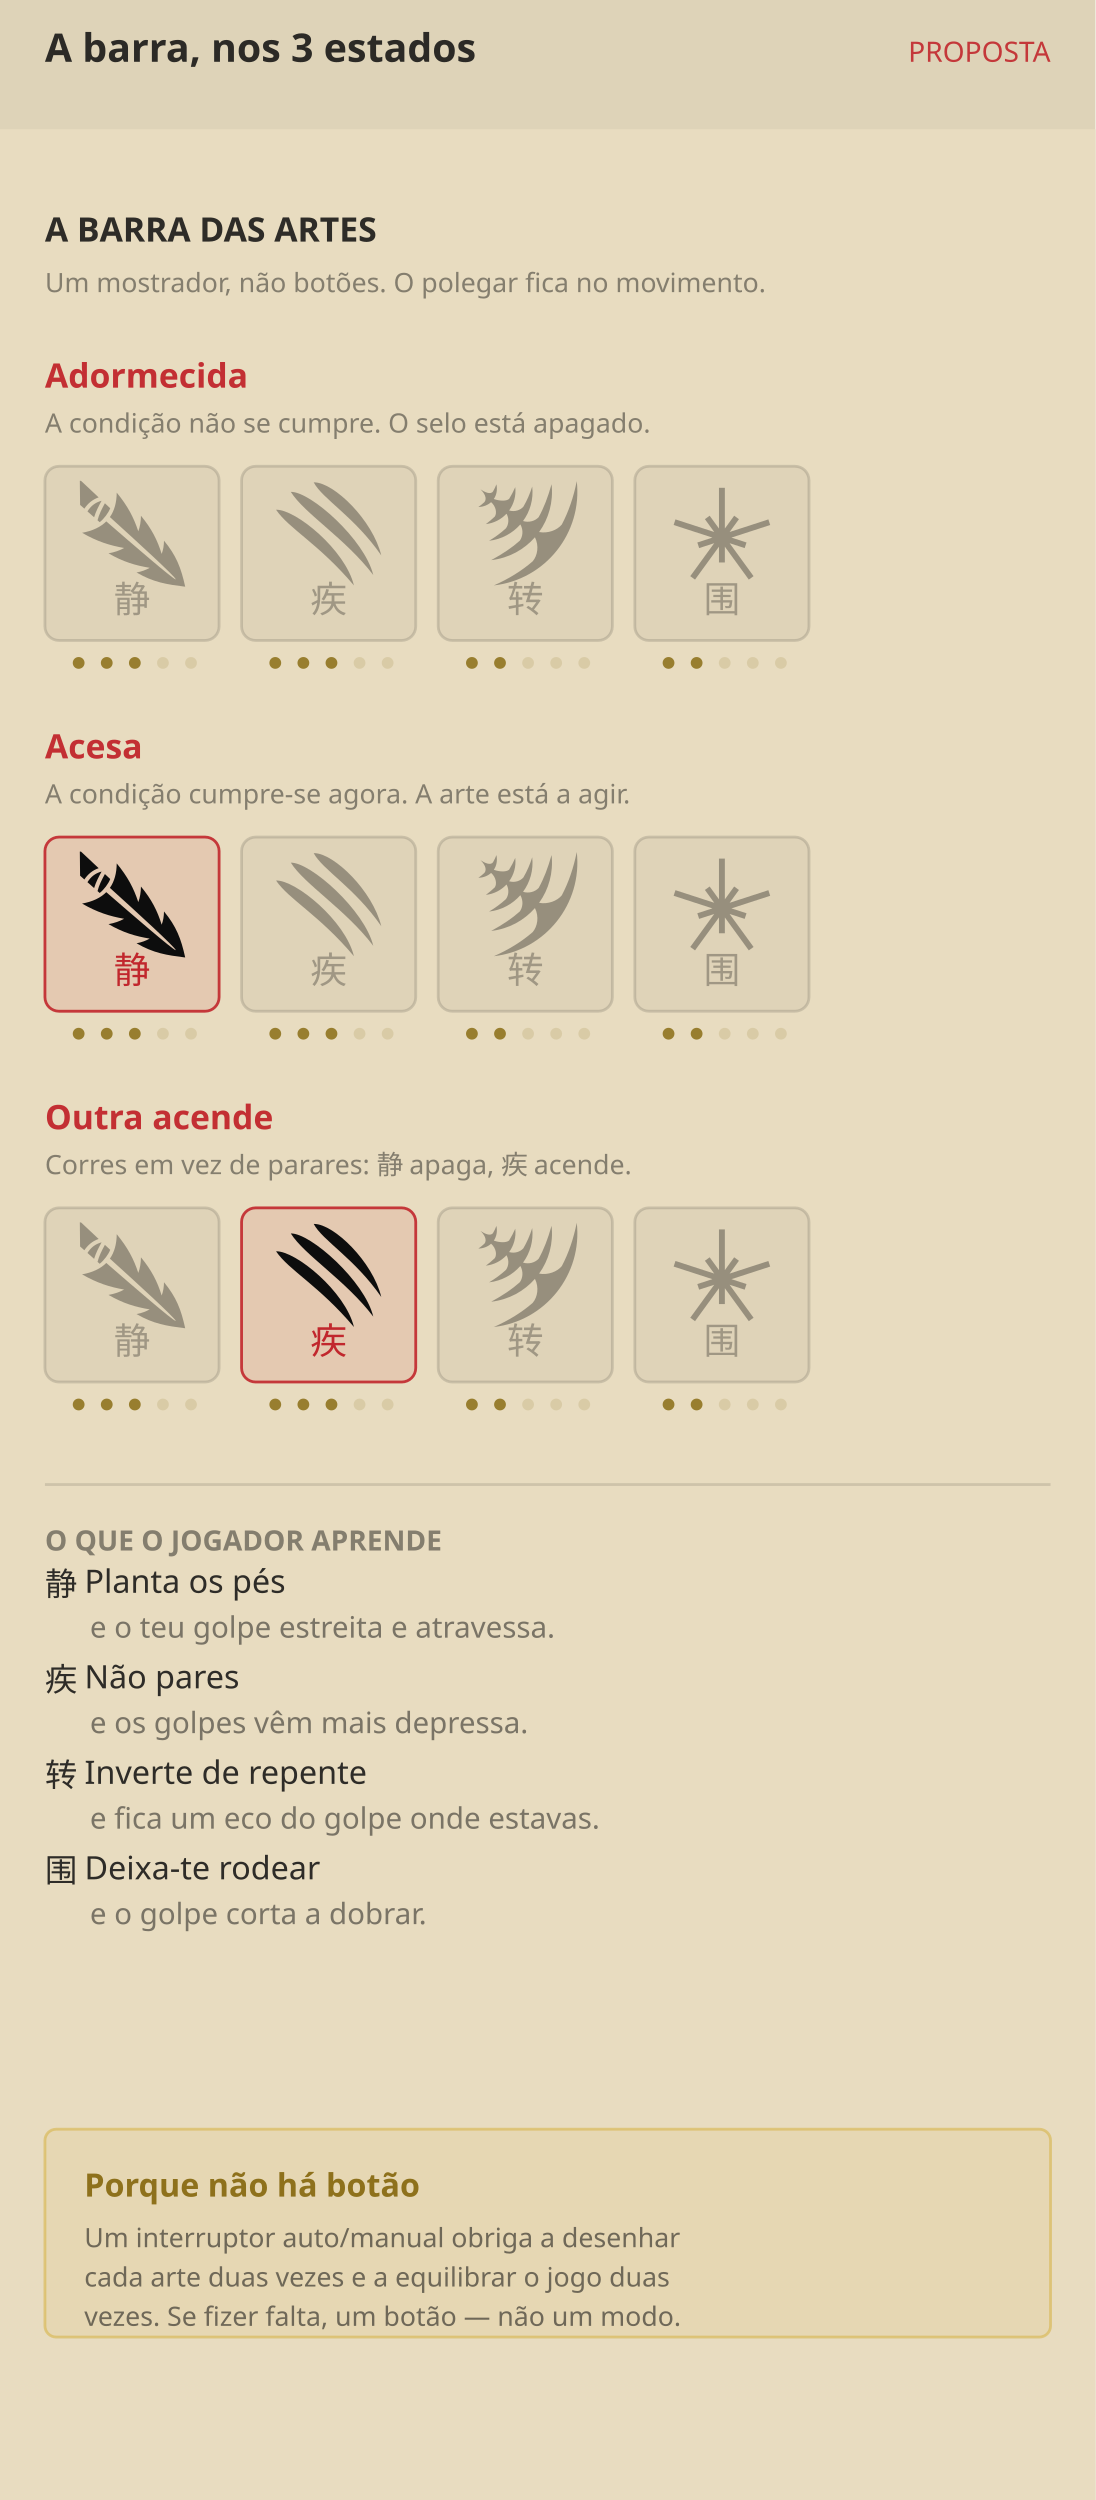
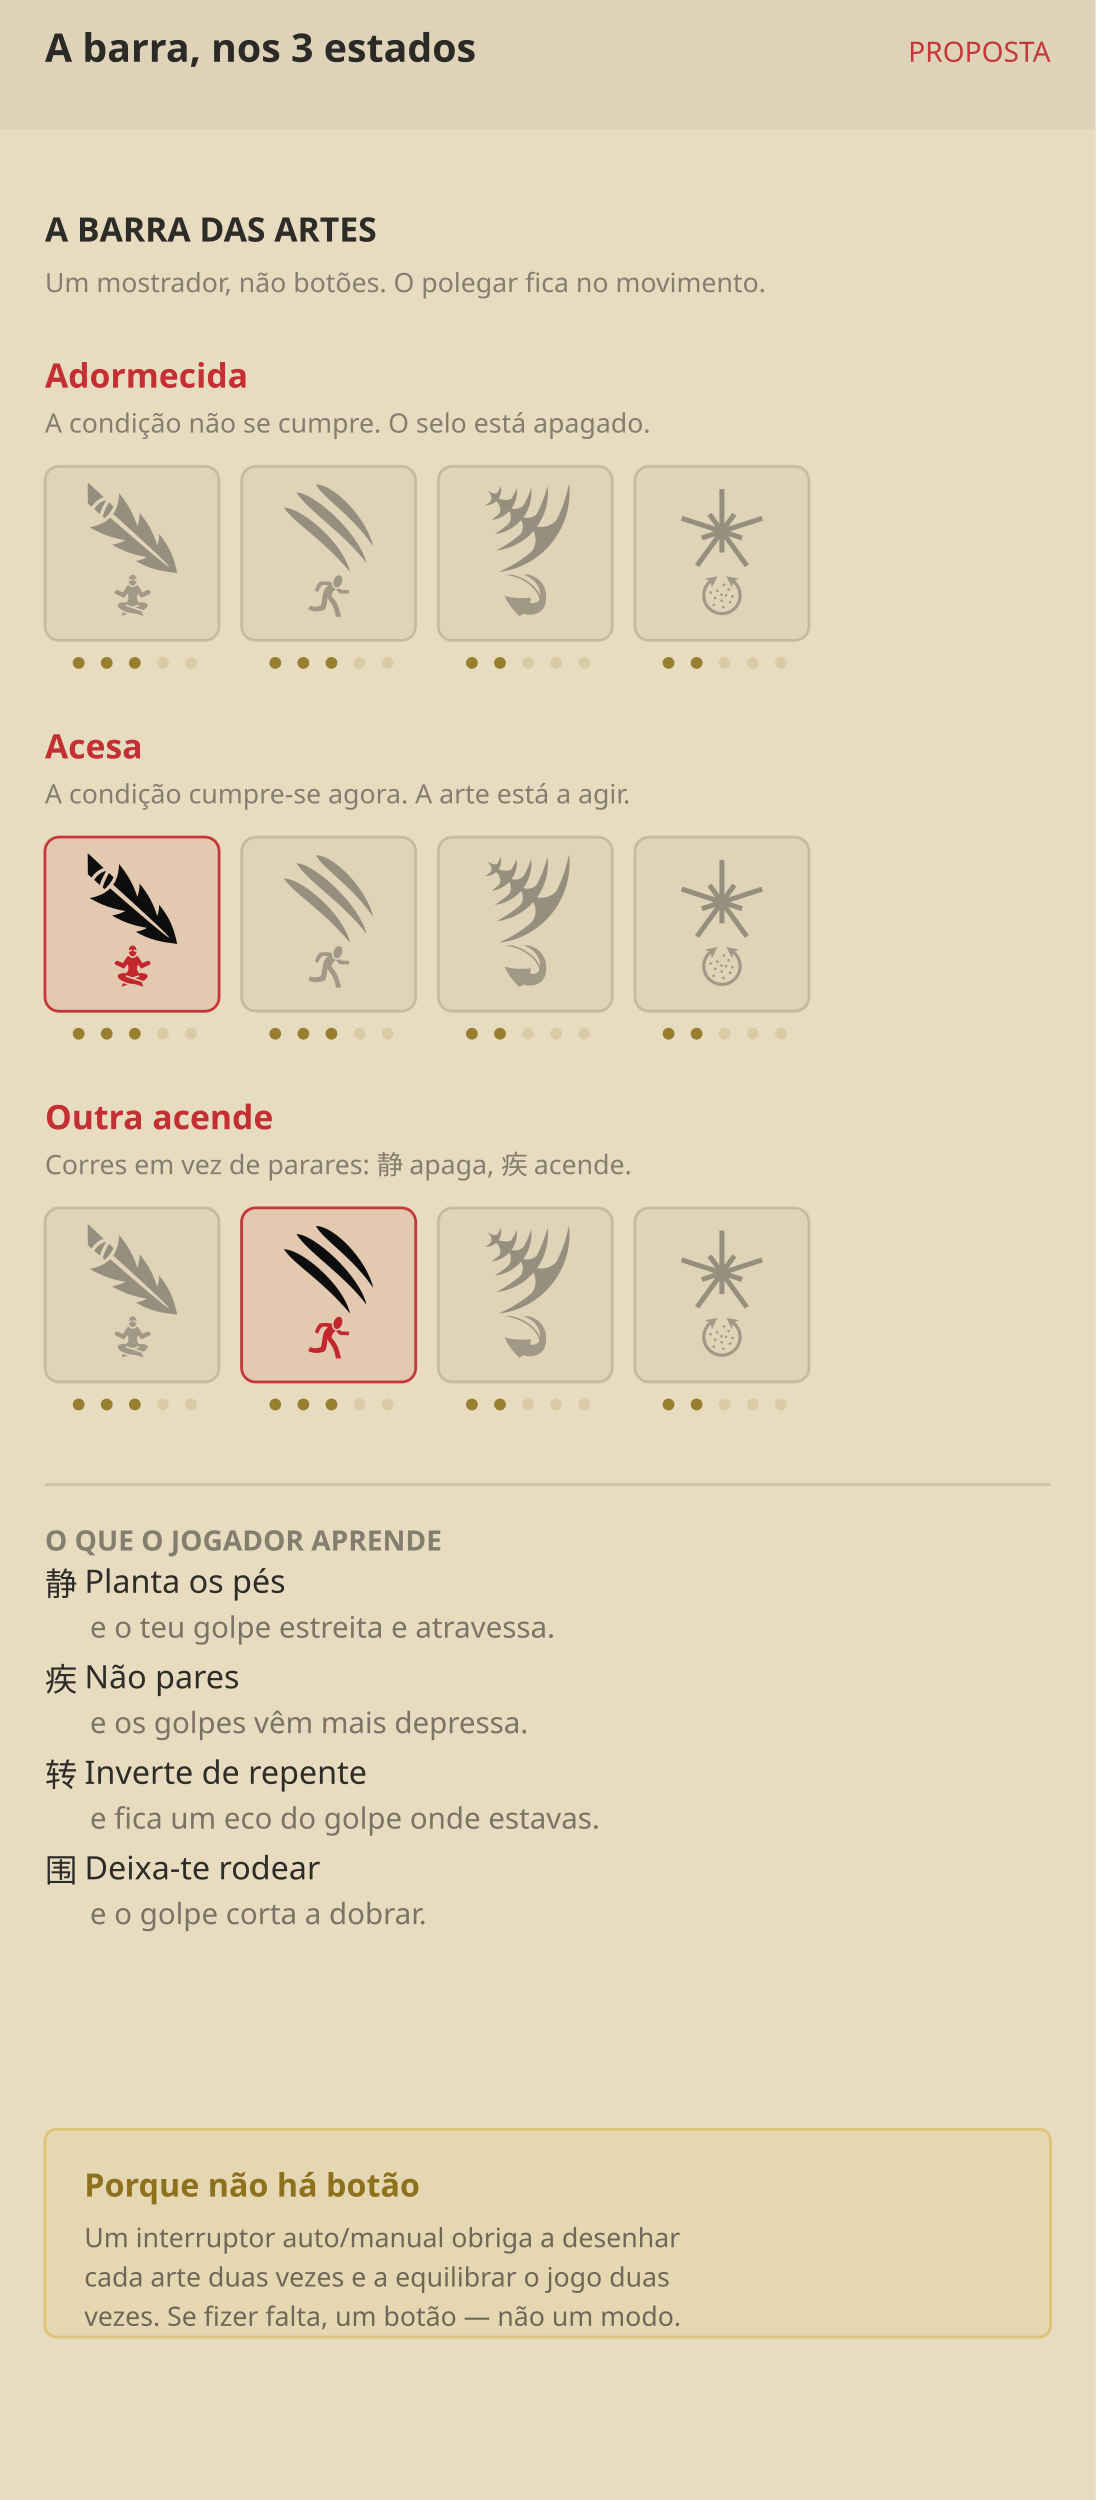
<svg xmlns="http://www.w3.org/2000/svg" viewBox="0 0 390 890" width="390" height="890">
  <rect width="390" height="890" fill="#ded3b8" />
  <text x="16" y="22" text-anchor="start" font-family="system-ui, sans-serif" font-size="14" font-weight="600" fill="#0d0d0d" fill-opacity="0.85">A barra, nos 3 estados</text>
  <text x="374" y="22" text-anchor="end" font-family="system-ui, sans-serif" font-size="10" font-weight="normal" fill="#c1272d" fill-opacity="0.9">PROPOSTA</text>
  <g transform="translate(0,46)">
    <rect width="390" height="844" fill="#e8dcc0" />
    <text x="16" y="40" text-anchor="start" font-family="system-ui, sans-serif" font-size="12" font-weight="600" fill="#0d0d0d" fill-opacity="0.85">A BARRA DAS ARTES</text>
    <text x="16" y="58" text-anchor="start" font-family="system-ui, sans-serif" font-size="9.5" font-weight="normal" fill="#0d0d0d" fill-opacity="0.45">Um mostrador, não botões. O polegar fica no movimento.</text>
    <text x="16" y="92" text-anchor="start" font-family="system-ui, sans-serif" font-size="12" font-weight="600" fill="#c1272d" fill-opacity="0.95">Adormecida</text>
    <text x="16" y="108" text-anchor="start" font-family="system-ui, sans-serif" font-size="9.5" font-weight="normal" fill="#0d0d0d" fill-opacity="0.45">A condição não se cumpre. O selo está apagado.</text>
    <rect x="16" y="120" width="62" height="62" rx="5" fill="#0d0d0d" fill-opacity="0.04" stroke="#0d0d0d" stroke-opacity="0.14" />
-     <svg width="40" height="40" x="27" y="124" viewBox="0 0 512 512" aria-hidden="true" color="#0d0d0d" opacity="0.34">
+     <svg width="34" height="34" x="30" y="125" viewBox="0 0 512 512" aria-hidden="true" color="#0d0d0d" opacity="0.34">
      <path fill="currentColor" d="m18.156 14.938l1.188 109.812l19.5 17.22c15.49-23.43 36.69-41.66 65.094-51.47l-80.5-75.563h-5.282zm168.125 53.78c-.396 44.894-10.642 82.204-31.155 111.5C272.262 286.142 455.438 453.28 455.438 464.407c-11.175 0-197.844-161.162-316.75-264.594c-25.878 25.887-62.488 43.38-110.313 52c68.746 39.904 126.46 57.79 191.594 69.282c-19.723 11.207-43.54 19.43-71.157 24.406c67.254 39.04 123.215 55.186 187.687 65.906c-16.78 9.55-36.457 17.074-59.97 21.313C354.206 477.804 413.56 487 498.314 497.5v-.03c-18.824-85.7-40.233-141.38-96.625-209.845c-.202 22.858-3.87 42.68-10.594 60.5c-19.436-63.145-45.6-114.738-94.438-174.03c-.235 26.606-4.35 50.287-12.094 71.093c-20.53-63.15-48.564-116.11-98.28-176.47zm-68.936 37.126c-29.56 7.767-49.585 24.63-64.406 48.53l30.312 26.75c7.968-26.825 21.017-51.348 34.094-75.28m15.062 11.406c-13.92 25.673-26.966 50.952-33.562 77.656l9.844 8.688c19.153-15.05 40.11-42.41 47.906-63.656z" />
    </svg>
-     <text x="47" y="172" text-anchor="middle" font-family="serif" font-size="13" fill="#0d0d0d" fill-opacity="0.3">静</text>
+     <svg width="16" height="16" x="39" y="158" viewBox="0 0 512 512" aria-hidden="true" color="#0d0d0d" opacity="0.3">
+       <path fill="currentColor" d="M263.375 19.375c-11.768 0-22.676 6.137-31.156 17.22c-7.267 9.494-12.397 22.54-13.72 37.25c11.14-4.926 22.473-7.91 33.813-9V83.25c-10.965 1.377-22.008 5.008-33.157 11.03c1.968 12.487 6.703 23.502 13.063 31.814c8.48 11.082 19.387 17.22 31.155 17.22s22.707-6.138 31.188-17.22c6.167-8.06 10.783-18.667 12.843-30.688c-12.07-6.832-24.194-10.997-36.406-12.344V64.75c12.676 1.087 25.22 4.516 37.344 10.188c-1.155-15.158-6.336-28.614-13.78-38.344c-8.482-11.082-19.42-17.22-31.19-17.22zm-46.594 117.25c-10.442 4.8-18.39 11.182-22.593 18.47l-.375-.095l-41.625 64.438l-50.656-21.97c-29.375-16.118-61.574 24-30.624 41.688l94.47 44.063l38.03-50.064c18.7 33.703 16.77 67.43-10.97 101.156c-8.344-.642-16.37-.958-23.967-.906c-40.312.278-68.942 10.254-73.907 28.78l.03.002c-4.44 16.58 10.992 36.67 39.126 55.28c55.675 29.297 95.38 38.468 156.968 42.344h1.562l.438.125c.424.026.823.07 1.25.094l-.032.314l92.063 28.72l-22.19-53.72L183.595 375.5l5.875-17.72l71.81 23.845l71.845-23.844L339 375.5l-48.094 15.97l94.438 31.374c33.494-20.046 52.528-42.468 47.656-60.656c-5.95-22.21-45.925-32.107-99.25-27.782c-26.392-33.215-26.196-66.41-9.53-99.625L361 283.22l94.47-44.064c30.95-17.687-1.25-57.806-30.626-41.687l-50.688 21.968L332.562 155h-.062c-4.217-7.246-12.135-13.596-22.53-18.375c-.2.27-.392.547-.595.813c-11.268 14.725-27.633 24.562-46 24.562s-34.732-9.837-46-24.563c-.203-.265-.394-.543-.594-.812m-63.686 311l-16.72 40.5l69.876-21.78c-17.624-4.574-34.93-10.634-53.156-18.72" />
+     </svg>
    <circle cx="28" cy="190" r="2.1" fill="#8a6d16" fill-opacity="0.85" />
    <circle cx="38" cy="190" r="2.1" fill="#8a6d16" fill-opacity="0.85" />
    <circle cx="48" cy="190" r="2.1" fill="#8a6d16" fill-opacity="0.85" />
    <circle cx="58" cy="190" r="2.1" fill="#8a6d16" fill-opacity="0.15" />
    <circle cx="68" cy="190" r="2.1" fill="#8a6d16" fill-opacity="0.15" />
    <rect x="86" y="120" width="62" height="62" rx="5" fill="#0d0d0d" fill-opacity="0.04" stroke="#0d0d0d" stroke-opacity="0.14" />
-     <svg width="40" height="40" x="97" y="124" viewBox="0 0 512 512" aria-hidden="true" color="#0d0d0d" opacity="0.34">
+     <svg width="34" height="34" x="100" y="125" viewBox="0 0 512 512" aria-hidden="true" color="#0d0d0d" opacity="0.34">
      <path fill="currentColor" d="M190.03 21.97c-.71-.003-1.422.01-2.124.03c38.633 74.657 186.967 157.52 307.906 333.03c-38.488-159.928-215.34-332.78-305.78-333.06zM83.53 65.374c61.253 98.216 249.157 212.75 375.75 378.844C420.49 283.03 173.3 62.907 83.53 65.374m-67.31 81.313c59.365 87.324 194.506 155.172 355.03 345.125c-38.792-161.19-265.263-347.592-355.03-345.125" />
    </svg>
-     <text x="117" y="172" text-anchor="middle" font-family="serif" font-size="13" fill="#0d0d0d" fill-opacity="0.3">疾</text>
+     <svg width="16" height="16" x="109" y="158" viewBox="0 0 512 512" aria-hidden="true" color="#0d0d0d" opacity="0.3">
+       <path fill="currentColor" d="M372.97 24.938c-8.67.168-17.816 3.644-26.69 10.28c-12.618 9.44-24.074 25.203-30.5 44.844c-6.424 19.642-6.48 39.12-1.874 54.157c4.608 15.036 13.375 25.225 24.97 29c11.593 3.772 24.724.72 37.343-8.72c12.618-9.44 24.074-25.234 30.5-44.875c6.424-19.642 6.512-39.12 1.905-54.156c-4.607-15.038-13.404-25.196-25-28.97a32 32 0 0 0-8.938-1.563c-.573-.018-1.14-.01-1.718 0zm-155.69 69.78c-21.696.024-43.394 2.203-65.093 7.094c-24.91 29.824-43.848 60.255-52.875 98.47l37.376 17.812c8.273-30.735 21.485-53.817 43.375-77c22.706-7.844 45.418-6.237 68.125 1.5c-74.24 65.137-51.17 120.676-80.344 226.47c-42.653 17.867-85.098 20.53-123.25-.002L23 415.625c59.418 27.09 125.736 29.818 190.844 0c20.368-43.443 27.214-88.603 25-132.906C295.31 354.663 323.11 398.2 338.78 498.56h57.94c-3.12-14.706-6.21-28.394-9.345-41.218c-22.522-92.133-47.263-139.63-100.22-198.406c9.695-36.13 22.143-59.665 52.44-74.282c11.167 19.767 29.982 36.682 51.092 48.906l97.375 1.563l.47-41.03L402 191.968c-8.05-5.556-14.925-11.73-20.75-18.314c-14.886 9.08-32.024 12.563-48.156 7.313c-18.422-5.997-31.143-21.962-37.063-41.282c-3.482-11.37-4.742-24.05-3.686-37.25c-25.017-4.884-50.047-7.746-75.063-7.72z" />
+     </svg>
    <circle cx="98" cy="190" r="2.1" fill="#8a6d16" fill-opacity="0.85" />
    <circle cx="108" cy="190" r="2.1" fill="#8a6d16" fill-opacity="0.85" />
    <circle cx="118" cy="190" r="2.1" fill="#8a6d16" fill-opacity="0.85" />
    <circle cx="128" cy="190" r="2.1" fill="#8a6d16" fill-opacity="0.15" />
    <circle cx="138" cy="190" r="2.1" fill="#8a6d16" fill-opacity="0.15" />
    <rect x="156" y="120" width="62" height="62" rx="5" fill="#0d0d0d" fill-opacity="0.04" stroke="#0d0d0d" stroke-opacity="0.14" />
-     <svg width="40" height="40" x="167" y="124" viewBox="0 0 512 512" aria-hidden="true" color="#0d0d0d" opacity="0.34">
+     <svg width="34" height="34" x="170" y="125" viewBox="0 0 512 512" aria-hidden="true" color="#0d0d0d" opacity="0.34">
      <path fill="currentColor" d="M490.594 16.5C475.867 89.867 453.31 155.58 422.5 214.063c-21.152 25.636-62.322 41.665-103.53 34.375c43.72-60.817 65.875-137.485 56.75-217.813c-16.566 59.05-35.182 107.876-58.876 150.063c-15.774 16.782-43.006 26.035-71.03 17.562c32.043-43.75 48.387-99.21 41.78-157.375c-10.346 33.145-23.852 63.82-40.313 92.094c-14.07 15.776-39.033 24.72-64.843 17.186c21.468-29.682 32.4-67.153 27.938-106.437c-8.185 18.823-17.562 36.73-28.063 53.718c-13.755 11.638-44.94 9.03-68.406.906l-1.03-.78c12.087-18.074 16.897-41.415 11.655-66.783a207 207 0 0 1-15.186 31.94c-10.587 17.13-38.888 3.862-57.5-8.782c15.907 14.915 32.82 40.912 17.375 58.53c-8.39 7.818-17.43 15.142-27.095 21.938c23.353-.655 43.408-8.87 58.125-22.22c22.488 19.768 27.623 50.15 16.688 65.876a424 424 0 0 1-40.657 34.188c37.302-4.225 69.916-21.612 93.75-47l1.407 1.125c11.843 22.98 8.502 48.584-3.718 65.188c-23.105 21.13-48.766 40.03-76.876 56.687c57.276-6.488 107.018-34.138 142.344-74.25l1.03.813c13.878 25.61 10.338 54.48-3.312 73.062c-35.078 31.465-77.614 59.935-130.312 88.625c80.3-9.095 150.015-47.894 199.437-104.22c19.344 39.258 12.064 82.842-10.25 109.47c-49.987 43.37-108.914 79.872-177.217 109.97C348.12 465.035 517.375 252.265 490.592 16.5z" />
    </svg>
-     <text x="187" y="172" text-anchor="middle" font-family="serif" font-size="13" fill="#0d0d0d" fill-opacity="0.3">转</text>
+     <svg width="16" height="16" x="179" y="158" viewBox="0 0 512 512" aria-hidden="true" color="#0d0d0d" opacity="0.3">
+       <path fill="currentColor" d="m19.828 18.256l-.002.015c249.642 36.995 371.904 169.983 397.32 278.01c-2.094 5.977-4.496 11.044-7.068 14.968c-17.29 26.383-62.522 40.075-101.654 28.596c5.984-19.75 10.132-39.834 12.07-59.12c-95.46 8.177-212.544 8.42-301.207-22.642c41.727 95.317 99.325 164.465 164.983 230.08c18.296-2.164 35.807-11.35 51.837-25.37c85.218 34.667 188.066-2.555 226.748-60.68c46.922-70.5 74.07-317.52-167.462-383.856H232.81c160.326 54.874 195.73 167.74 191.573 239.03c-37.15-93.627-137.68-191.855-312.38-239.03H19.83z" />
+     </svg>
    <circle cx="168" cy="190" r="2.1" fill="#8a6d16" fill-opacity="0.85" />
    <circle cx="178" cy="190" r="2.1" fill="#8a6d16" fill-opacity="0.85" />
    <circle cx="188" cy="190" r="2.1" fill="#8a6d16" fill-opacity="0.15" />
    <circle cx="198" cy="190" r="2.1" fill="#8a6d16" fill-opacity="0.15" />
    <circle cx="208" cy="190" r="2.1" fill="#8a6d16" fill-opacity="0.15" />
    <rect x="226" y="120" width="62" height="62" rx="5" fill="#0d0d0d" fill-opacity="0.04" stroke="#0d0d0d" stroke-opacity="0.14" />
-     <svg width="40" height="40" x="237" y="124" viewBox="0 0 512 512" aria-hidden="true" color="#0d0d0d" opacity="0.34">
+     <svg width="34" height="34" x="240" y="125" viewBox="0 0 512 512" aria-hidden="true" color="#0d0d0d" opacity="0.34">
      <path fill="currentColor" d="m291.17 299.252l109.093 150.173l-21.76 15.786l-109.07-150.16v72.135h-26.865V315.05l-109.07 150.16l-21.74-15.795l109.07-150.163l-68.6 22.287l-8.307-25.555l68.602-22.287L36 216.348l8.307-25.565l176.533 57.362l-42.404-58.36l21.686-15.776l42.446 58.36V46.79h26.864v185.58l42.446-58.36l21.74 15.795l-42.404 58.36l176.48-57.382L476 216.337L299.467 273.71l68.602 22.286l-8.308 25.554z" />
    </svg>
-     <text x="257" y="172" text-anchor="middle" font-family="serif" font-size="13" fill="#0d0d0d" fill-opacity="0.3">围</text>
+     <svg width="16" height="16" x="249" y="158" viewBox="0 0 512 512" aria-hidden="true" color="#0d0d0d" opacity="0.3">
+       <path fill="currentColor" d="M204.732 38.031L64 64l43.873 21.793C60.785 127.065 31 187.623 31 255c0 124.05 100.95 225 225 225s225-100.95 225-225c0-67.377-29.785-127.935-76.873-169.207L448 64L307.268 38.031L370.932 166.2l9.834-53.299C420.17 147.503 445 198.28 445 255c0 104.595-84.405 189-189 189S67 359.595 67 255c0-56.721 24.83-107.497 64.234-142.1l9.834 53.3zm73.994 81.127c-8.391 0-15 6.61-15 15s6.609 15 15 15s15-6.609 15-15s-6.61-15-15-15m-75.369 68.498c-8.39 0-15 6.61-15 15s6.61 15 15 15s15-6.609 15-15s-6.609-15-15-15m129.14-15.232c-8.39 0-15 6.61-15 15s6.61 15 15 15c8.392 0 15-6.609 15-15s-6.608-15-15-15m-205.29 35.611c-8.39 0-15 6.61-15 15s6.61 15 15 15s15-6.609 15-15s-6.61-15-15-15m123.602 23.988c-8.391 0-15 6.61-15 15s6.609 15 15 15s15-6.609 15-15s-6.61-15-15-15m51.687 6.817c-8.39 0-15 6.609-15 15s6.61 15 15 15s15-6.61 15-15s-6.609-15-15-15m72.455 11.834c-8.39 0-15 6.609-15 15s6.61 15 15 15s15-6.61 15-15s-6.609-15-15-15m-197.097 20.273c-8.391 0-15 6.61-15 15s6.609 15 15 15s15-6.609 15-15s-6.61-15-15-15m75.447 29.637c-8.391 0-15 6.61-15 15s6.609 15 15 15s15-6.61 15-15s-6.61-15-15-15m96.442 15.343c-8.39 0-15 6.609-15 15s6.61 15 15 15s15-6.61 15-15s-6.609-15-15-15m-186.355 33.08c-8.39 0-15 6.609-15 15s6.61 15 15 15s15-6.61 15-15s-6.609-15-15-15m109.116 24.382c-8.391 0-15 6.609-15 15s6.609 15 15 15s15-6.61 15-15s-6.61-15-15-15" />
+     </svg>
    <circle cx="238" cy="190" r="2.1" fill="#8a6d16" fill-opacity="0.85" />
    <circle cx="248" cy="190" r="2.1" fill="#8a6d16" fill-opacity="0.85" />
    <circle cx="258" cy="190" r="2.1" fill="#8a6d16" fill-opacity="0.15" />
    <circle cx="268" cy="190" r="2.1" fill="#8a6d16" fill-opacity="0.15" />
    <circle cx="278" cy="190" r="2.1" fill="#8a6d16" fill-opacity="0.15" />
    <text x="16" y="224" text-anchor="start" font-family="system-ui, sans-serif" font-size="12" font-weight="600" fill="#c1272d" fill-opacity="0.95">Acesa</text>
    <text x="16" y="240" text-anchor="start" font-family="system-ui, sans-serif" font-size="9.5" font-weight="normal" fill="#0d0d0d" fill-opacity="0.45">A condição cumpre-se agora. A arte está a agir.</text>
    <rect x="16" y="252" width="62" height="62" rx="5" fill="#c1272d" fill-opacity="0.1" stroke="#c1272d" stroke-opacity="0.9" />
-     <svg width="40" height="40" x="27" y="256" viewBox="0 0 512 512" aria-hidden="true" color="#0d0d0d" opacity="1">
+     <svg width="34" height="34" x="30" y="257" viewBox="0 0 512 512" aria-hidden="true" color="#0d0d0d" opacity="1">
      <path fill="currentColor" d="m18.156 14.938l1.188 109.812l19.5 17.22c15.49-23.43 36.69-41.66 65.094-51.47l-80.5-75.563h-5.282zm168.125 53.78c-.396 44.894-10.642 82.204-31.155 111.5C272.262 286.142 455.438 453.28 455.438 464.407c-11.175 0-197.844-161.162-316.75-264.594c-25.878 25.887-62.488 43.38-110.313 52c68.746 39.904 126.46 57.79 191.594 69.282c-19.723 11.207-43.54 19.43-71.157 24.406c67.254 39.04 123.215 55.186 187.687 65.906c-16.78 9.55-36.457 17.074-59.97 21.313C354.206 477.804 413.56 487 498.314 497.5v-.03c-18.824-85.7-40.233-141.38-96.625-209.845c-.202 22.858-3.87 42.68-10.594 60.5c-19.436-63.145-45.6-114.738-94.438-174.03c-.235 26.606-4.35 50.287-12.094 71.093c-20.53-63.15-48.564-116.11-98.28-176.47zm-68.936 37.126c-29.56 7.767-49.585 24.63-64.406 48.53l30.312 26.75c7.968-26.825 21.017-51.348 34.094-75.28m15.062 11.406c-13.92 25.673-26.966 50.952-33.562 77.656l9.844 8.688c19.153-15.05 40.11-42.41 47.906-63.656z" />
    </svg>
-     <text x="47" y="304" text-anchor="middle" font-family="serif" font-size="13" fill="#c1272d" fill-opacity="1">静</text>
+     <svg width="16" height="16" x="39" y="290" viewBox="0 0 512 512" aria-hidden="true" color="#c1272d" opacity="1">
+       <path fill="currentColor" d="M263.375 19.375c-11.768 0-22.676 6.137-31.156 17.22c-7.267 9.494-12.397 22.54-13.72 37.25c11.14-4.926 22.473-7.91 33.813-9V83.25c-10.965 1.377-22.008 5.008-33.157 11.03c1.968 12.487 6.703 23.502 13.063 31.814c8.48 11.082 19.387 17.22 31.155 17.22s22.707-6.138 31.188-17.22c6.167-8.06 10.783-18.667 12.843-30.688c-12.07-6.832-24.194-10.997-36.406-12.344V64.75c12.676 1.087 25.22 4.516 37.344 10.188c-1.155-15.158-6.336-28.614-13.78-38.344c-8.482-11.082-19.42-17.22-31.19-17.22zm-46.594 117.25c-10.442 4.8-18.39 11.182-22.593 18.47l-.375-.095l-41.625 64.438l-50.656-21.97c-29.375-16.118-61.574 24-30.624 41.688l94.47 44.063l38.03-50.064c18.7 33.703 16.77 67.43-10.97 101.156c-8.344-.642-16.37-.958-23.967-.906c-40.312.278-68.942 10.254-73.907 28.78l.03.002c-4.44 16.58 10.992 36.67 39.126 55.28c55.675 29.297 95.38 38.468 156.968 42.344h1.562l.438.125c.424.026.823.07 1.25.094l-.032.314l92.063 28.72l-22.19-53.72L183.595 375.5l5.875-17.72l71.81 23.845l71.845-23.844L339 375.5l-48.094 15.97l94.438 31.374c33.494-20.046 52.528-42.468 47.656-60.656c-5.95-22.21-45.925-32.107-99.25-27.782c-26.392-33.215-26.196-66.41-9.53-99.625L361 283.22l94.47-44.064c30.95-17.687-1.25-57.806-30.626-41.687l-50.688 21.968L332.562 155h-.062c-4.217-7.246-12.135-13.596-22.53-18.375c-.2.27-.392.547-.595.813c-11.268 14.725-27.633 24.562-46 24.562s-34.732-9.837-46-24.563c-.203-.265-.394-.543-.594-.812m-63.686 311l-16.72 40.5l69.876-21.78c-17.624-4.574-34.93-10.634-53.156-18.72" />
+     </svg>
    <circle cx="28" cy="322" r="2.1" fill="#8a6d16" fill-opacity="0.85" />
    <circle cx="38" cy="322" r="2.1" fill="#8a6d16" fill-opacity="0.85" />
    <circle cx="48" cy="322" r="2.1" fill="#8a6d16" fill-opacity="0.85" />
    <circle cx="58" cy="322" r="2.1" fill="#8a6d16" fill-opacity="0.15" />
    <circle cx="68" cy="322" r="2.1" fill="#8a6d16" fill-opacity="0.15" />
    <rect x="86" y="252" width="62" height="62" rx="5" fill="#0d0d0d" fill-opacity="0.04" stroke="#0d0d0d" stroke-opacity="0.14" />
-     <svg width="40" height="40" x="97" y="256" viewBox="0 0 512 512" aria-hidden="true" color="#0d0d0d" opacity="0.34">
+     <svg width="34" height="34" x="100" y="257" viewBox="0 0 512 512" aria-hidden="true" color="#0d0d0d" opacity="0.34">
      <path fill="currentColor" d="M190.03 21.97c-.71-.003-1.422.01-2.124.03c38.633 74.657 186.967 157.52 307.906 333.03c-38.488-159.928-215.34-332.78-305.78-333.06zM83.53 65.374c61.253 98.216 249.157 212.75 375.75 378.844C420.49 283.03 173.3 62.907 83.53 65.374m-67.31 81.313c59.365 87.324 194.506 155.172 355.03 345.125c-38.792-161.19-265.263-347.592-355.03-345.125" />
    </svg>
-     <text x="117" y="304" text-anchor="middle" font-family="serif" font-size="13" fill="#0d0d0d" fill-opacity="0.3">疾</text>
+     <svg width="16" height="16" x="109" y="290" viewBox="0 0 512 512" aria-hidden="true" color="#0d0d0d" opacity="0.3">
+       <path fill="currentColor" d="M372.97 24.938c-8.67.168-17.816 3.644-26.69 10.28c-12.618 9.44-24.074 25.203-30.5 44.844c-6.424 19.642-6.48 39.12-1.874 54.157c4.608 15.036 13.375 25.225 24.97 29c11.593 3.772 24.724.72 37.343-8.72c12.618-9.44 24.074-25.234 30.5-44.875c6.424-19.642 6.512-39.12 1.905-54.156c-4.607-15.038-13.404-25.196-25-28.97a32 32 0 0 0-8.938-1.563c-.573-.018-1.14-.01-1.718 0zm-155.69 69.78c-21.696.024-43.394 2.203-65.093 7.094c-24.91 29.824-43.848 60.255-52.875 98.47l37.376 17.812c8.273-30.735 21.485-53.817 43.375-77c22.706-7.844 45.418-6.237 68.125 1.5c-74.24 65.137-51.17 120.676-80.344 226.47c-42.653 17.867-85.098 20.53-123.25-.002L23 415.625c59.418 27.09 125.736 29.818 190.844 0c20.368-43.443 27.214-88.603 25-132.906C295.31 354.663 323.11 398.2 338.78 498.56h57.94c-3.12-14.706-6.21-28.394-9.345-41.218c-22.522-92.133-47.263-139.63-100.22-198.406c9.695-36.13 22.143-59.665 52.44-74.282c11.167 19.767 29.982 36.682 51.092 48.906l97.375 1.563l.47-41.03L402 191.968c-8.05-5.556-14.925-11.73-20.75-18.314c-14.886 9.08-32.024 12.563-48.156 7.313c-18.422-5.997-31.143-21.962-37.063-41.282c-3.482-11.37-4.742-24.05-3.686-37.25c-25.017-4.884-50.047-7.746-75.063-7.72z" />
+     </svg>
    <circle cx="98" cy="322" r="2.1" fill="#8a6d16" fill-opacity="0.85" />
    <circle cx="108" cy="322" r="2.1" fill="#8a6d16" fill-opacity="0.85" />
    <circle cx="118" cy="322" r="2.1" fill="#8a6d16" fill-opacity="0.85" />
    <circle cx="128" cy="322" r="2.1" fill="#8a6d16" fill-opacity="0.15" />
    <circle cx="138" cy="322" r="2.1" fill="#8a6d16" fill-opacity="0.15" />
    <rect x="156" y="252" width="62" height="62" rx="5" fill="#0d0d0d" fill-opacity="0.04" stroke="#0d0d0d" stroke-opacity="0.14" />
-     <svg width="40" height="40" x="167" y="256" viewBox="0 0 512 512" aria-hidden="true" color="#0d0d0d" opacity="0.34">
+     <svg width="34" height="34" x="170" y="257" viewBox="0 0 512 512" aria-hidden="true" color="#0d0d0d" opacity="0.34">
      <path fill="currentColor" d="M490.594 16.5C475.867 89.867 453.31 155.58 422.5 214.063c-21.152 25.636-62.322 41.665-103.53 34.375c43.72-60.817 65.875-137.485 56.75-217.813c-16.566 59.05-35.182 107.876-58.876 150.063c-15.774 16.782-43.006 26.035-71.03 17.562c32.043-43.75 48.387-99.21 41.78-157.375c-10.346 33.145-23.852 63.82-40.313 92.094c-14.07 15.776-39.033 24.72-64.843 17.186c21.468-29.682 32.4-67.153 27.938-106.437c-8.185 18.823-17.562 36.73-28.063 53.718c-13.755 11.638-44.94 9.03-68.406.906l-1.03-.78c12.087-18.074 16.897-41.415 11.655-66.783a207 207 0 0 1-15.186 31.94c-10.587 17.13-38.888 3.862-57.5-8.782c15.907 14.915 32.82 40.912 17.375 58.53c-8.39 7.818-17.43 15.142-27.095 21.938c23.353-.655 43.408-8.87 58.125-22.22c22.488 19.768 27.623 50.15 16.688 65.876a424 424 0 0 1-40.657 34.188c37.302-4.225 69.916-21.612 93.75-47l1.407 1.125c11.843 22.98 8.502 48.584-3.718 65.188c-23.105 21.13-48.766 40.03-76.876 56.687c57.276-6.488 107.018-34.138 142.344-74.25l1.03.813c13.878 25.61 10.338 54.48-3.312 73.062c-35.078 31.465-77.614 59.935-130.312 88.625c80.3-9.095 150.015-47.894 199.437-104.22c19.344 39.258 12.064 82.842-10.25 109.47c-49.987 43.37-108.914 79.872-177.217 109.97C348.12 465.035 517.375 252.265 490.592 16.5z" />
    </svg>
-     <text x="187" y="304" text-anchor="middle" font-family="serif" font-size="13" fill="#0d0d0d" fill-opacity="0.3">转</text>
+     <svg width="16" height="16" x="179" y="290" viewBox="0 0 512 512" aria-hidden="true" color="#0d0d0d" opacity="0.3">
+       <path fill="currentColor" d="m19.828 18.256l-.002.015c249.642 36.995 371.904 169.983 397.32 278.01c-2.094 5.977-4.496 11.044-7.068 14.968c-17.29 26.383-62.522 40.075-101.654 28.596c5.984-19.75 10.132-39.834 12.07-59.12c-95.46 8.177-212.544 8.42-301.207-22.642c41.727 95.317 99.325 164.465 164.983 230.08c18.296-2.164 35.807-11.35 51.837-25.37c85.218 34.667 188.066-2.555 226.748-60.68c46.922-70.5 74.07-317.52-167.462-383.856H232.81c160.326 54.874 195.73 167.74 191.573 239.03c-37.15-93.627-137.68-191.855-312.38-239.03H19.83z" />
+     </svg>
    <circle cx="168" cy="322" r="2.1" fill="#8a6d16" fill-opacity="0.85" />
    <circle cx="178" cy="322" r="2.1" fill="#8a6d16" fill-opacity="0.85" />
    <circle cx="188" cy="322" r="2.1" fill="#8a6d16" fill-opacity="0.15" />
    <circle cx="198" cy="322" r="2.1" fill="#8a6d16" fill-opacity="0.15" />
    <circle cx="208" cy="322" r="2.1" fill="#8a6d16" fill-opacity="0.15" />
    <rect x="226" y="252" width="62" height="62" rx="5" fill="#0d0d0d" fill-opacity="0.04" stroke="#0d0d0d" stroke-opacity="0.14" />
-     <svg width="40" height="40" x="237" y="256" viewBox="0 0 512 512" aria-hidden="true" color="#0d0d0d" opacity="0.34">
+     <svg width="34" height="34" x="240" y="257" viewBox="0 0 512 512" aria-hidden="true" color="#0d0d0d" opacity="0.34">
      <path fill="currentColor" d="m291.17 299.252l109.093 150.173l-21.76 15.786l-109.07-150.16v72.135h-26.865V315.05l-109.07 150.16l-21.74-15.795l109.07-150.163l-68.6 22.287l-8.307-25.555l68.602-22.287L36 216.348l8.307-25.565l176.533 57.362l-42.404-58.36l21.686-15.776l42.446 58.36V46.79h26.864v185.58l42.446-58.36l21.74 15.795l-42.404 58.36l176.48-57.382L476 216.337L299.467 273.71l68.602 22.286l-8.308 25.554z" />
    </svg>
-     <text x="257" y="304" text-anchor="middle" font-family="serif" font-size="13" fill="#0d0d0d" fill-opacity="0.3">围</text>
+     <svg width="16" height="16" x="249" y="290" viewBox="0 0 512 512" aria-hidden="true" color="#0d0d0d" opacity="0.3">
+       <path fill="currentColor" d="M204.732 38.031L64 64l43.873 21.793C60.785 127.065 31 187.623 31 255c0 124.05 100.95 225 225 225s225-100.95 225-225c0-67.377-29.785-127.935-76.873-169.207L448 64L307.268 38.031L370.932 166.2l9.834-53.299C420.17 147.503 445 198.28 445 255c0 104.595-84.405 189-189 189S67 359.595 67 255c0-56.721 24.83-107.497 64.234-142.1l9.834 53.3zm73.994 81.127c-8.391 0-15 6.61-15 15s6.609 15 15 15s15-6.609 15-15s-6.61-15-15-15m-75.369 68.498c-8.39 0-15 6.61-15 15s6.61 15 15 15s15-6.609 15-15s-6.609-15-15-15m129.14-15.232c-8.39 0-15 6.61-15 15s6.61 15 15 15c8.392 0 15-6.609 15-15s-6.608-15-15-15m-205.29 35.611c-8.39 0-15 6.61-15 15s6.61 15 15 15s15-6.609 15-15s-6.61-15-15-15m123.602 23.988c-8.391 0-15 6.61-15 15s6.609 15 15 15s15-6.609 15-15s-6.61-15-15-15m51.687 6.817c-8.39 0-15 6.609-15 15s6.61 15 15 15s15-6.61 15-15s-6.609-15-15-15m72.455 11.834c-8.39 0-15 6.609-15 15s6.61 15 15 15s15-6.61 15-15s-6.609-15-15-15m-197.097 20.273c-8.391 0-15 6.61-15 15s6.609 15 15 15s15-6.609 15-15s-6.61-15-15-15m75.447 29.637c-8.391 0-15 6.61-15 15s6.609 15 15 15s15-6.61 15-15s-6.61-15-15-15m96.442 15.343c-8.39 0-15 6.609-15 15s6.61 15 15 15s15-6.61 15-15s-6.609-15-15-15m-186.355 33.08c-8.39 0-15 6.609-15 15s6.61 15 15 15s15-6.61 15-15s-6.609-15-15-15m109.116 24.382c-8.391 0-15 6.609-15 15s6.609 15 15 15s15-6.61 15-15s-6.61-15-15-15" />
+     </svg>
    <circle cx="238" cy="322" r="2.1" fill="#8a6d16" fill-opacity="0.85" />
    <circle cx="248" cy="322" r="2.1" fill="#8a6d16" fill-opacity="0.85" />
    <circle cx="258" cy="322" r="2.1" fill="#8a6d16" fill-opacity="0.15" />
    <circle cx="268" cy="322" r="2.1" fill="#8a6d16" fill-opacity="0.15" />
    <circle cx="278" cy="322" r="2.1" fill="#8a6d16" fill-opacity="0.15" />
    <text x="16" y="356" text-anchor="start" font-family="system-ui, sans-serif" font-size="12" font-weight="600" fill="#c1272d" fill-opacity="0.95">Outra acende</text>
    <text x="16" y="372" text-anchor="start" font-family="system-ui, sans-serif" font-size="9.5" font-weight="normal" fill="#0d0d0d" fill-opacity="0.45">Corres em vez de parares: 静 apaga, 疾 acende.</text>
    <rect x="16" y="384" width="62" height="62" rx="5" fill="#0d0d0d" fill-opacity="0.04" stroke="#0d0d0d" stroke-opacity="0.14" />
-     <svg width="40" height="40" x="27" y="388" viewBox="0 0 512 512" aria-hidden="true" color="#0d0d0d" opacity="0.34">
+     <svg width="34" height="34" x="30" y="389" viewBox="0 0 512 512" aria-hidden="true" color="#0d0d0d" opacity="0.34">
      <path fill="currentColor" d="m18.156 14.938l1.188 109.812l19.5 17.22c15.49-23.43 36.69-41.66 65.094-51.47l-80.5-75.563h-5.282zm168.125 53.78c-.396 44.894-10.642 82.204-31.155 111.5C272.262 286.142 455.438 453.28 455.438 464.407c-11.175 0-197.844-161.162-316.75-264.594c-25.878 25.887-62.488 43.38-110.313 52c68.746 39.904 126.46 57.79 191.594 69.282c-19.723 11.207-43.54 19.43-71.157 24.406c67.254 39.04 123.215 55.186 187.687 65.906c-16.78 9.55-36.457 17.074-59.97 21.313C354.206 477.804 413.56 487 498.314 497.5v-.03c-18.824-85.7-40.233-141.38-96.625-209.845c-.202 22.858-3.87 42.68-10.594 60.5c-19.436-63.145-45.6-114.738-94.438-174.03c-.235 26.606-4.35 50.287-12.094 71.093c-20.53-63.15-48.564-116.11-98.28-176.47zm-68.936 37.126c-29.56 7.767-49.585 24.63-64.406 48.53l30.312 26.75c7.968-26.825 21.017-51.348 34.094-75.28m15.062 11.406c-13.92 25.673-26.966 50.952-33.562 77.656l9.844 8.688c19.153-15.05 40.11-42.41 47.906-63.656z" />
    </svg>
-     <text x="47" y="436" text-anchor="middle" font-family="serif" font-size="13" fill="#0d0d0d" fill-opacity="0.3">静</text>
+     <svg width="16" height="16" x="39" y="422" viewBox="0 0 512 512" aria-hidden="true" color="#0d0d0d" opacity="0.3">
+       <path fill="currentColor" d="M263.375 19.375c-11.768 0-22.676 6.137-31.156 17.22c-7.267 9.494-12.397 22.54-13.72 37.25c11.14-4.926 22.473-7.91 33.813-9V83.25c-10.965 1.377-22.008 5.008-33.157 11.03c1.968 12.487 6.703 23.502 13.063 31.814c8.48 11.082 19.387 17.22 31.155 17.22s22.707-6.138 31.188-17.22c6.167-8.06 10.783-18.667 12.843-30.688c-12.07-6.832-24.194-10.997-36.406-12.344V64.75c12.676 1.087 25.22 4.516 37.344 10.188c-1.155-15.158-6.336-28.614-13.78-38.344c-8.482-11.082-19.42-17.22-31.19-17.22zm-46.594 117.25c-10.442 4.8-18.39 11.182-22.593 18.47l-.375-.095l-41.625 64.438l-50.656-21.97c-29.375-16.118-61.574 24-30.624 41.688l94.47 44.063l38.03-50.064c18.7 33.703 16.77 67.43-10.97 101.156c-8.344-.642-16.37-.958-23.967-.906c-40.312.278-68.942 10.254-73.907 28.78l.03.002c-4.44 16.58 10.992 36.67 39.126 55.28c55.675 29.297 95.38 38.468 156.968 42.344h1.562l.438.125c.424.026.823.07 1.25.094l-.032.314l92.063 28.72l-22.19-53.72L183.595 375.5l5.875-17.72l71.81 23.845l71.845-23.844L339 375.5l-48.094 15.97l94.438 31.374c33.494-20.046 52.528-42.468 47.656-60.656c-5.95-22.21-45.925-32.107-99.25-27.782c-26.392-33.215-26.196-66.41-9.53-99.625L361 283.22l94.47-44.064c30.95-17.687-1.25-57.806-30.626-41.687l-50.688 21.968L332.562 155h-.062c-4.217-7.246-12.135-13.596-22.53-18.375c-.2.27-.392.547-.595.813c-11.268 14.725-27.633 24.562-46 24.562s-34.732-9.837-46-24.563c-.203-.265-.394-.543-.594-.812m-63.686 311l-16.72 40.5l69.876-21.78c-17.624-4.574-34.93-10.634-53.156-18.72" />
+     </svg>
    <circle cx="28" cy="454" r="2.1" fill="#8a6d16" fill-opacity="0.85" />
    <circle cx="38" cy="454" r="2.1" fill="#8a6d16" fill-opacity="0.85" />
    <circle cx="48" cy="454" r="2.1" fill="#8a6d16" fill-opacity="0.85" />
    <circle cx="58" cy="454" r="2.1" fill="#8a6d16" fill-opacity="0.15" />
    <circle cx="68" cy="454" r="2.1" fill="#8a6d16" fill-opacity="0.15" />
    <rect x="86" y="384" width="62" height="62" rx="5" fill="#c1272d" fill-opacity="0.1" stroke="#c1272d" stroke-opacity="0.9" />
-     <svg width="40" height="40" x="97" y="388" viewBox="0 0 512 512" aria-hidden="true" color="#0d0d0d" opacity="1">
+     <svg width="34" height="34" x="100" y="389" viewBox="0 0 512 512" aria-hidden="true" color="#0d0d0d" opacity="1">
      <path fill="currentColor" d="M190.03 21.97c-.71-.003-1.422.01-2.124.03c38.633 74.657 186.967 157.52 307.906 333.03c-38.488-159.928-215.34-332.78-305.78-333.06zM83.53 65.374c61.253 98.216 249.157 212.75 375.75 378.844C420.49 283.03 173.3 62.907 83.53 65.374m-67.31 81.313c59.365 87.324 194.506 155.172 355.03 345.125c-38.792-161.19-265.263-347.592-355.03-345.125" />
    </svg>
-     <text x="117" y="436" text-anchor="middle" font-family="serif" font-size="13" fill="#c1272d" fill-opacity="1">疾</text>
+     <svg width="16" height="16" x="109" y="422" viewBox="0 0 512 512" aria-hidden="true" color="#c1272d" opacity="1">
+       <path fill="currentColor" d="M372.97 24.938c-8.67.168-17.816 3.644-26.69 10.28c-12.618 9.44-24.074 25.203-30.5 44.844c-6.424 19.642-6.48 39.12-1.874 54.157c4.608 15.036 13.375 25.225 24.97 29c11.593 3.772 24.724.72 37.343-8.72c12.618-9.44 24.074-25.234 30.5-44.875c6.424-19.642 6.512-39.12 1.905-54.156c-4.607-15.038-13.404-25.196-25-28.97a32 32 0 0 0-8.938-1.563c-.573-.018-1.14-.01-1.718 0zm-155.69 69.78c-21.696.024-43.394 2.203-65.093 7.094c-24.91 29.824-43.848 60.255-52.875 98.47l37.376 17.812c8.273-30.735 21.485-53.817 43.375-77c22.706-7.844 45.418-6.237 68.125 1.5c-74.24 65.137-51.17 120.676-80.344 226.47c-42.653 17.867-85.098 20.53-123.25-.002L23 415.625c59.418 27.09 125.736 29.818 190.844 0c20.368-43.443 27.214-88.603 25-132.906C295.31 354.663 323.11 398.2 338.78 498.56h57.94c-3.12-14.706-6.21-28.394-9.345-41.218c-22.522-92.133-47.263-139.63-100.22-198.406c9.695-36.13 22.143-59.665 52.44-74.282c11.167 19.767 29.982 36.682 51.092 48.906l97.375 1.563l.47-41.03L402 191.968c-8.05-5.556-14.925-11.73-20.75-18.314c-14.886 9.08-32.024 12.563-48.156 7.313c-18.422-5.997-31.143-21.962-37.063-41.282c-3.482-11.37-4.742-24.05-3.686-37.25c-25.017-4.884-50.047-7.746-75.063-7.72z" />
+     </svg>
    <circle cx="98" cy="454" r="2.1" fill="#8a6d16" fill-opacity="0.85" />
    <circle cx="108" cy="454" r="2.1" fill="#8a6d16" fill-opacity="0.85" />
    <circle cx="118" cy="454" r="2.1" fill="#8a6d16" fill-opacity="0.85" />
    <circle cx="128" cy="454" r="2.1" fill="#8a6d16" fill-opacity="0.15" />
    <circle cx="138" cy="454" r="2.1" fill="#8a6d16" fill-opacity="0.15" />
    <rect x="156" y="384" width="62" height="62" rx="5" fill="#0d0d0d" fill-opacity="0.04" stroke="#0d0d0d" stroke-opacity="0.14" />
-     <svg width="40" height="40" x="167" y="388" viewBox="0 0 512 512" aria-hidden="true" color="#0d0d0d" opacity="0.34">
+     <svg width="34" height="34" x="170" y="389" viewBox="0 0 512 512" aria-hidden="true" color="#0d0d0d" opacity="0.34">
      <path fill="currentColor" d="M490.594 16.5C475.867 89.867 453.31 155.58 422.5 214.063c-21.152 25.636-62.322 41.665-103.53 34.375c43.72-60.817 65.875-137.485 56.75-217.813c-16.566 59.05-35.182 107.876-58.876 150.063c-15.774 16.782-43.006 26.035-71.03 17.562c32.043-43.75 48.387-99.21 41.78-157.375c-10.346 33.145-23.852 63.82-40.313 92.094c-14.07 15.776-39.033 24.72-64.843 17.186c21.468-29.682 32.4-67.153 27.938-106.437c-8.185 18.823-17.562 36.73-28.063 53.718c-13.755 11.638-44.94 9.03-68.406.906l-1.03-.78c12.087-18.074 16.897-41.415 11.655-66.783a207 207 0 0 1-15.186 31.94c-10.587 17.13-38.888 3.862-57.5-8.782c15.907 14.915 32.82 40.912 17.375 58.53c-8.39 7.818-17.43 15.142-27.095 21.938c23.353-.655 43.408-8.87 58.125-22.22c22.488 19.768 27.623 50.15 16.688 65.876a424 424 0 0 1-40.657 34.188c37.302-4.225 69.916-21.612 93.75-47l1.407 1.125c11.843 22.98 8.502 48.584-3.718 65.188c-23.105 21.13-48.766 40.03-76.876 56.687c57.276-6.488 107.018-34.138 142.344-74.25l1.03.813c13.878 25.61 10.338 54.48-3.312 73.062c-35.078 31.465-77.614 59.935-130.312 88.625c80.3-9.095 150.015-47.894 199.437-104.22c19.344 39.258 12.064 82.842-10.25 109.47c-49.987 43.37-108.914 79.872-177.217 109.97C348.12 465.035 517.375 252.265 490.592 16.5z" />
    </svg>
-     <text x="187" y="436" text-anchor="middle" font-family="serif" font-size="13" fill="#0d0d0d" fill-opacity="0.3">转</text>
+     <svg width="16" height="16" x="179" y="422" viewBox="0 0 512 512" aria-hidden="true" color="#0d0d0d" opacity="0.3">
+       <path fill="currentColor" d="m19.828 18.256l-.002.015c249.642 36.995 371.904 169.983 397.32 278.01c-2.094 5.977-4.496 11.044-7.068 14.968c-17.29 26.383-62.522 40.075-101.654 28.596c5.984-19.75 10.132-39.834 12.07-59.12c-95.46 8.177-212.544 8.42-301.207-22.642c41.727 95.317 99.325 164.465 164.983 230.08c18.296-2.164 35.807-11.35 51.837-25.37c85.218 34.667 188.066-2.555 226.748-60.68c46.922-70.5 74.07-317.52-167.462-383.856H232.81c160.326 54.874 195.73 167.74 191.573 239.03c-37.15-93.627-137.68-191.855-312.38-239.03H19.83z" />
+     </svg>
    <circle cx="168" cy="454" r="2.1" fill="#8a6d16" fill-opacity="0.85" />
    <circle cx="178" cy="454" r="2.1" fill="#8a6d16" fill-opacity="0.85" />
    <circle cx="188" cy="454" r="2.1" fill="#8a6d16" fill-opacity="0.15" />
    <circle cx="198" cy="454" r="2.1" fill="#8a6d16" fill-opacity="0.15" />
    <circle cx="208" cy="454" r="2.1" fill="#8a6d16" fill-opacity="0.15" />
    <rect x="226" y="384" width="62" height="62" rx="5" fill="#0d0d0d" fill-opacity="0.04" stroke="#0d0d0d" stroke-opacity="0.14" />
-     <svg width="40" height="40" x="237" y="388" viewBox="0 0 512 512" aria-hidden="true" color="#0d0d0d" opacity="0.34">
+     <svg width="34" height="34" x="240" y="389" viewBox="0 0 512 512" aria-hidden="true" color="#0d0d0d" opacity="0.34">
      <path fill="currentColor" d="m291.17 299.252l109.093 150.173l-21.76 15.786l-109.07-150.16v72.135h-26.865V315.05l-109.07 150.16l-21.74-15.795l109.07-150.163l-68.6 22.287l-8.307-25.555l68.602-22.287L36 216.348l8.307-25.565l176.533 57.362l-42.404-58.36l21.686-15.776l42.446 58.36V46.79h26.864v185.58l42.446-58.36l21.74 15.795l-42.404 58.36l176.48-57.382L476 216.337L299.467 273.71l68.602 22.286l-8.308 25.554z" />
    </svg>
-     <text x="257" y="436" text-anchor="middle" font-family="serif" font-size="13" fill="#0d0d0d" fill-opacity="0.3">围</text>
+     <svg width="16" height="16" x="249" y="422" viewBox="0 0 512 512" aria-hidden="true" color="#0d0d0d" opacity="0.3">
+       <path fill="currentColor" d="M204.732 38.031L64 64l43.873 21.793C60.785 127.065 31 187.623 31 255c0 124.05 100.95 225 225 225s225-100.95 225-225c0-67.377-29.785-127.935-76.873-169.207L448 64L307.268 38.031L370.932 166.2l9.834-53.299C420.17 147.503 445 198.28 445 255c0 104.595-84.405 189-189 189S67 359.595 67 255c0-56.721 24.83-107.497 64.234-142.1l9.834 53.3zm73.994 81.127c-8.391 0-15 6.61-15 15s6.609 15 15 15s15-6.609 15-15s-6.61-15-15-15m-75.369 68.498c-8.39 0-15 6.61-15 15s6.61 15 15 15s15-6.609 15-15s-6.609-15-15-15m129.14-15.232c-8.39 0-15 6.61-15 15s6.61 15 15 15c8.392 0 15-6.609 15-15s-6.608-15-15-15m-205.29 35.611c-8.39 0-15 6.61-15 15s6.61 15 15 15s15-6.609 15-15s-6.61-15-15-15m123.602 23.988c-8.391 0-15 6.61-15 15s6.609 15 15 15s15-6.609 15-15s-6.61-15-15-15m51.687 6.817c-8.39 0-15 6.609-15 15s6.61 15 15 15s15-6.61 15-15s-6.609-15-15-15m72.455 11.834c-8.39 0-15 6.609-15 15s6.61 15 15 15s15-6.61 15-15s-6.609-15-15-15m-197.097 20.273c-8.391 0-15 6.61-15 15s6.609 15 15 15s15-6.609 15-15s-6.61-15-15-15m75.447 29.637c-8.391 0-15 6.61-15 15s6.609 15 15 15s15-6.61 15-15s-6.61-15-15-15m96.442 15.343c-8.39 0-15 6.609-15 15s6.61 15 15 15s15-6.61 15-15s-6.609-15-15-15m-186.355 33.08c-8.39 0-15 6.609-15 15s6.61 15 15 15s15-6.61 15-15s-6.609-15-15-15m109.116 24.382c-8.391 0-15 6.609-15 15s6.609 15 15 15s15-6.61 15-15s-6.61-15-15-15" />
+     </svg>
    <circle cx="238" cy="454" r="2.1" fill="#8a6d16" fill-opacity="0.85" />
    <circle cx="248" cy="454" r="2.1" fill="#8a6d16" fill-opacity="0.85" />
    <circle cx="258" cy="454" r="2.1" fill="#8a6d16" fill-opacity="0.15" />
    <circle cx="268" cy="454" r="2.1" fill="#8a6d16" fill-opacity="0.15" />
    <circle cx="278" cy="454" r="2.1" fill="#8a6d16" fill-opacity="0.15" />
    <rect x="16" y="482" width="358" height="1" fill="#0d0d0d" fill-opacity="0.12" />
    <text x="16" y="506" text-anchor="start" font-family="system-ui, sans-serif" font-size="10" font-weight="600" fill="#0d0d0d" fill-opacity="0.45">O QUE O JOGADOR APRENDE</text>
    <text x="16" y="522" text-anchor="start" font-family="system-ui, sans-serif" font-size="11.5" font-weight="normal" fill="#0d0d0d" fill-opacity="0.85">静  Planta os pés</text>
    <text x="32" y="537" text-anchor="start" font-family="system-ui, sans-serif" font-size="10.5" font-weight="normal" fill="#0d0d0d" fill-opacity="0.5">e o teu golpe estreita e atravessa.</text>
    <text x="16" y="556" text-anchor="start" font-family="system-ui, sans-serif" font-size="11.5" font-weight="normal" fill="#0d0d0d" fill-opacity="0.85">疾  Não pares</text>
    <text x="32" y="571" text-anchor="start" font-family="system-ui, sans-serif" font-size="10.5" font-weight="normal" fill="#0d0d0d" fill-opacity="0.5">e os golpes vêm mais depressa.</text>
    <text x="16" y="590" text-anchor="start" font-family="system-ui, sans-serif" font-size="11.5" font-weight="normal" fill="#0d0d0d" fill-opacity="0.85">转  Inverte de repente</text>
    <text x="32" y="605" text-anchor="start" font-family="system-ui, sans-serif" font-size="10.5" font-weight="normal" fill="#0d0d0d" fill-opacity="0.5">e fica um eco do golpe onde estavas.</text>
    <text x="16" y="624" text-anchor="start" font-family="system-ui, sans-serif" font-size="11.5" font-weight="normal" fill="#0d0d0d" fill-opacity="0.85">围  Deixa-te rodear</text>
    <text x="32" y="639" text-anchor="start" font-family="system-ui, sans-serif" font-size="10.5" font-weight="normal" fill="#0d0d0d" fill-opacity="0.5">e o golpe corta a dobrar.</text>
    <rect x="16" y="712" width="358" height="74" rx="4" fill="#d4af37" fill-opacity="0.09" stroke="#d4af37" stroke-opacity="0.5" />
    <text x="30" y="736" text-anchor="start" font-family="system-ui, sans-serif" font-size="11.5" font-weight="600" fill="#8a6d16" fill-opacity="0.95">Porque não há botão</text>
    <text x="30" y="754" text-anchor="start" font-family="system-ui, sans-serif" font-size="9.5" font-weight="normal" fill="#0d0d0d" fill-opacity="0.55">Um interruptor auto/manual obriga a desenhar</text>
    <text x="30" y="768" text-anchor="start" font-family="system-ui, sans-serif" font-size="9.5" font-weight="normal" fill="#0d0d0d" fill-opacity="0.55">cada arte duas vezes e a equilibrar o jogo duas</text>
    <text x="30" y="782" text-anchor="start" font-family="system-ui, sans-serif" font-size="9.5" font-weight="normal" fill="#0d0d0d" fill-opacity="0.55">vezes. Se fizer falta, um botão — não um modo.</text>
  </g>
</svg>
